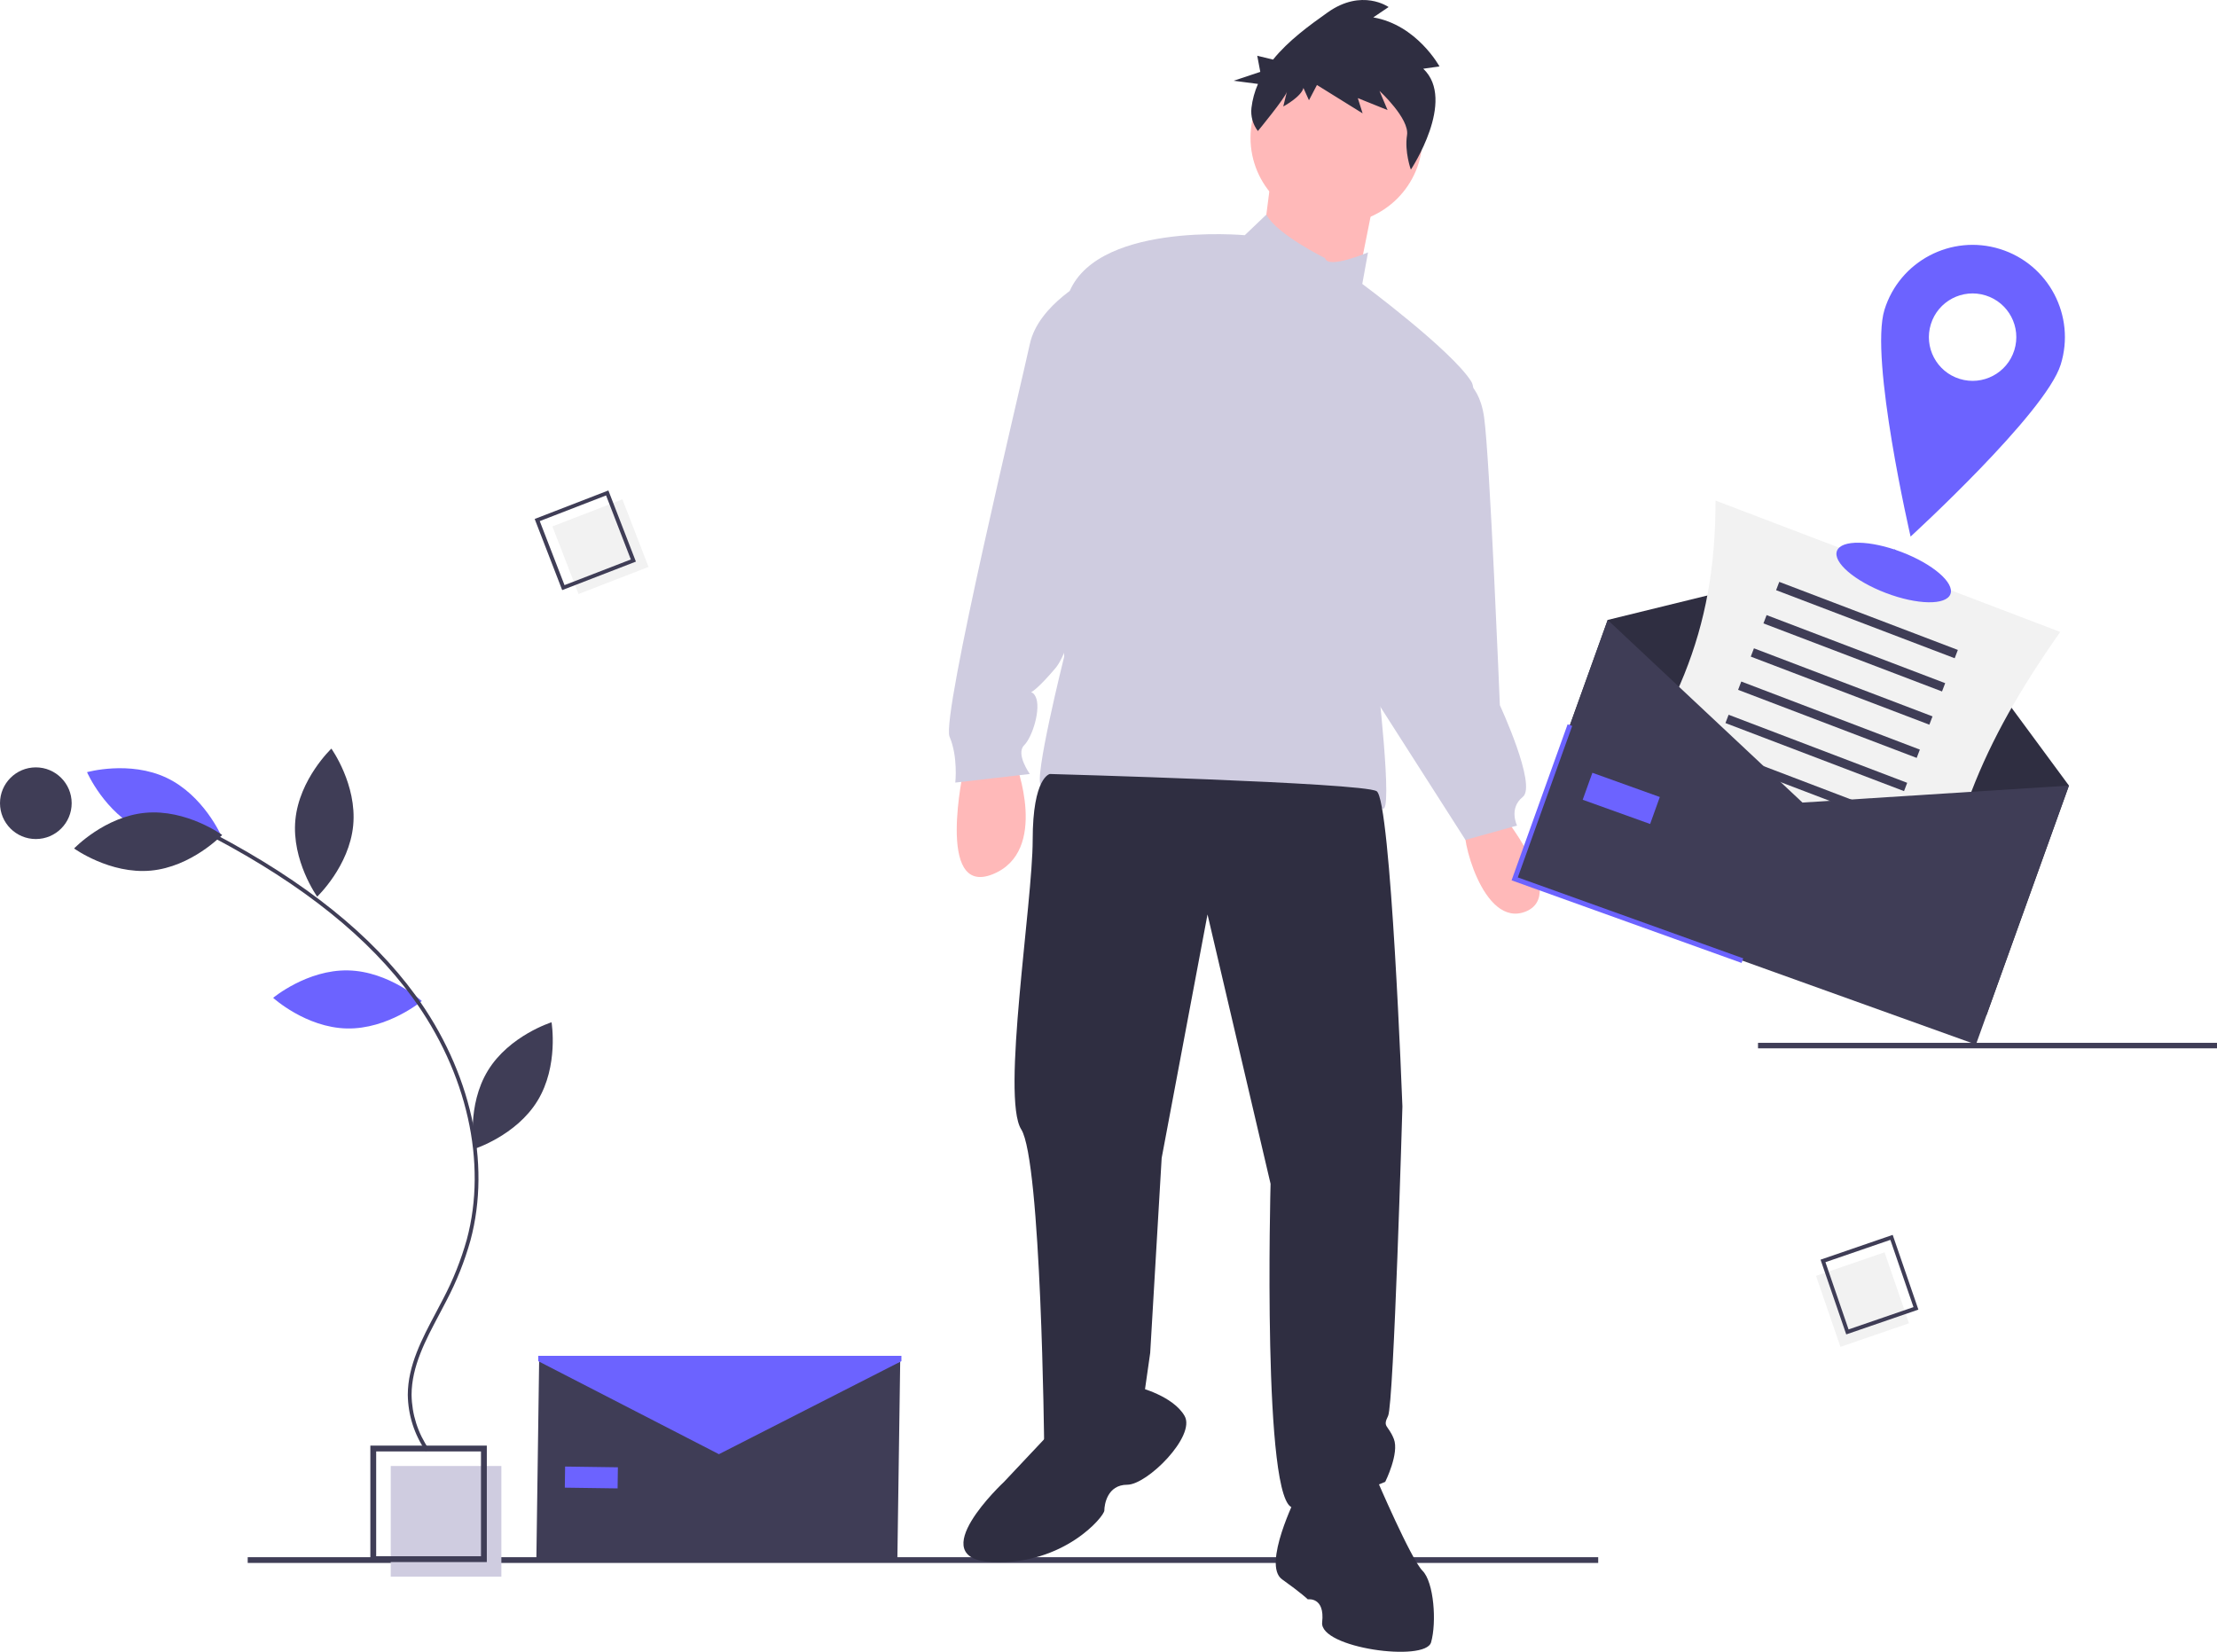
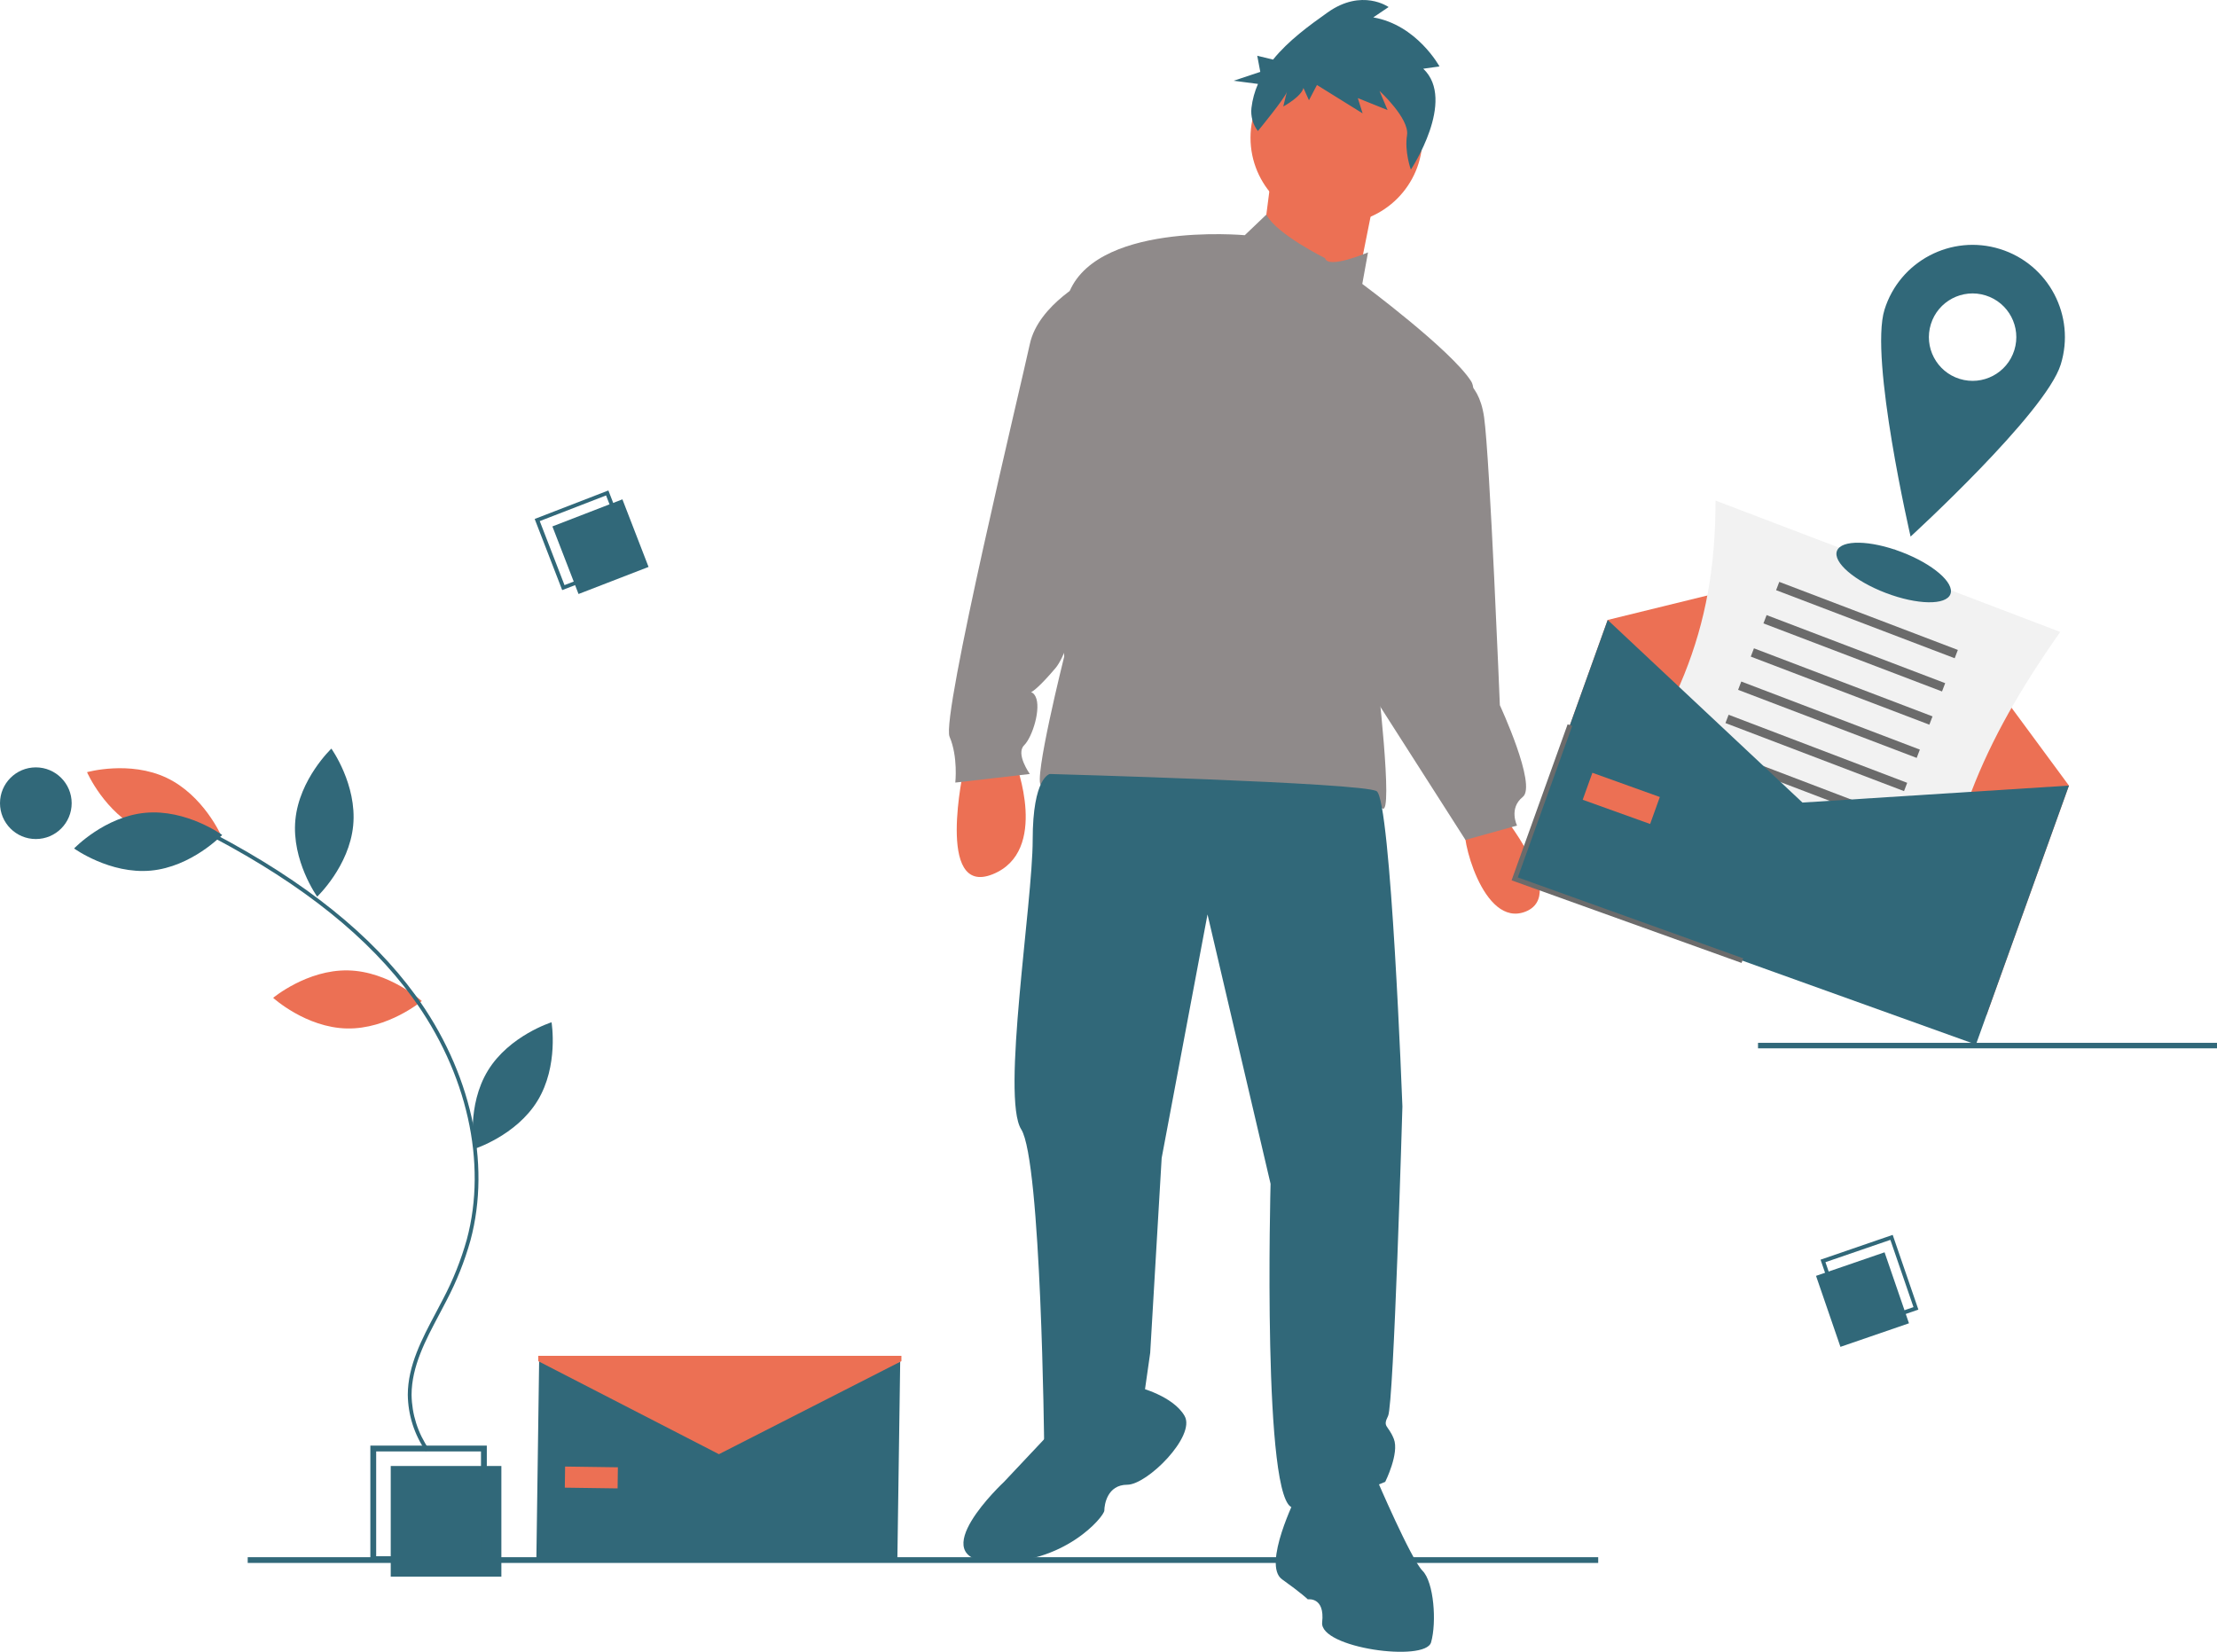
<svg xmlns="http://www.w3.org/2000/svg" id="e0b35d3b-637f-4cd2-a9fd-b6e76c92ec56" data-name="Layer 1" width="912.921" height="680.228" viewBox="0 0 912.921 680.228">
-   <rect x="102.002" y="641.27" width="556.108" height="2.361" fill="#3f3d56" />
-   <path d="M540.457,426.261s-11.802,53.109,11.802,43.667,9.442-46.028,9.442-46.028Z" transform="translate(-143.5396 -109.886)" fill="#ffb9b9" />
-   <path d="M761.154,443.964s28.325,34.226,10.622,41.307-27.145-31.865-24.784-35.406S761.154,443.964,761.154,443.964Z" transform="translate(-143.5396 -109.886)" fill="#ffb9b9" />
-   <circle cx="550.343" cy="56.731" r="35.406" fill="#ffb9b9" />
-   <polygon points="523.789 70.304 519.068 106.89 558.014 121.052 566.276 79.745 523.789 70.304" fill="#ffb9b9" />
-   <path d="M689.162,216.186s-20.007-9.877-24.166-17.921l-8.88,8.479s-63.731-5.901-73.172,25.964-1.18,147.525-1.18,147.525-12.982,51.929-9.442,53.109,47.208,22.424,108.578,10.622c0,0,27.145-4.721,31.865-1.18s-2.36-56.65-2.36-56.65,47.208-106.218,38.947-119.2-44.848-40.127-44.848-40.127l2.36-12.982S690.342,220.906,689.162,216.186Z" transform="translate(-143.5396 -109.886)" fill="#cfcce0" />
-   <path d="M592.385,224.447s-21.244,10.622-24.784,27.145S531.015,405.018,534.556,413.279,536.916,432.162,536.916,432.162l30.685-3.541s-5.901-8.261-2.36-11.802,7.081-15.343,4.721-20.063-4.721,3.541,8.261-11.802S620.71,229.168,592.385,224.447Z" transform="translate(-143.5396 -109.886)" fill="#cfcce0" />
-   <path d="M742.271,264.574s10.032.59,12.392,17.113,6.491,118.61,6.491,118.61,15.343,33.046,9.442,37.766-2.36,11.802-2.36,11.802l-21.244,5.901-46.028-71.992Z" transform="translate(-143.5396 -109.886)" fill="#cfcce0" />
-   <path d="M575.863,428.622s-7.081,1.18-7.081,27.145-12.982,106.218-4.721,119.2,9.442,129.822,9.442,129.822,22.424,9.442,41.307-21.244l2.36-16.523,4.721-80.254,18.883-100.317L666.738,597.39s-3.541,133.363,9.442,133.363,37.766-10.622,37.766-10.622,5.901-11.802,3.541-17.703-4.721-4.721-2.36-9.442,5.901-127.462,5.901-127.462-4.721-126.281-10.622-129.822S575.863,428.622,575.863,428.622Z" transform="translate(-143.5396 -109.886)" fill="#2f2e41" />
-   <path d="M575.863,700.068l-18.883,20.063s-34.226,31.865-4.721,33.046,46.028-18.883,46.028-21.244,1.18-10.622,9.442-10.622,28.325-20.063,23.604-28.325-18.883-11.802-18.883-11.802Z" transform="translate(-143.5396 -109.886)" fill="#2f2e41" />
-   <path d="M677.36,726.032s-14.162,28.325-5.901,34.226,10.622,8.261,10.622,8.261,7.081-1.18,5.901,9.442,42.487,16.523,44.848,8.261,1.18-24.784-3.541-29.505-18.883-37.766-18.883-37.766S695.063,701.248,677.36,726.032Z" transform="translate(-143.5396 -109.886)" fill="#2f2e41" />
-   <path d="M729.616,138.187l6.67-.947s-9.285-17.09-27.256-20.193l6.308-4.258s-10.962-7.834-25.129,2.236c-7.447,5.293-16.094,11.542-22.454,19.406l-6.506-1.59,1.254,6.643-10.965,3.656L661.555,144.45a34.395,34.395,0,0,0-2.688,9.853,13.21,13.21,0,0,0,2.647,9.543h0s11.346-13.754,11.94-16.187l-1.486,6.081s7.413-3.988,8.304-7.636l2.274,5.066,3.292-6.284L704.638,156.569l-1.976-6.282,12.257,4.929-3.336-7.903s12.428,11.414,11.346,18.238c-1.082,6.824,1.572,14.189,1.572,14.189S743.403,151.222,729.616,138.187Z" transform="translate(-143.5396 -109.886)" fill="#2f2e41" />
-   <rect x="723.921" y="429.45" width="189" height="2.262" fill="#3f3d56" />
-   <rect x="160.896" y="603.708" width="45.558" height="45.558" fill="#cfcce0" />
-   <path d="M344,753.158H296.044V705.202h47.956Zm-45.558-2.398H341.602V707.6H298.442Z" transform="translate(-143.5396 -109.886)" fill="#3f3d56" />
-   <rect x="375.348" y="320.092" width="30.913" height="29.842" transform="translate(-238.0735 53.63808) rotate(-21.14419)" fill="#f2f2f2" />
-   <path d="M405.393,341.159l-30.349,11.738-11.331-29.298L394.061,311.861Zm-29.398,9.686,27.314-10.564-10.198-26.368-27.314,10.564Z" transform="translate(-143.5396 -109.886)" fill="#3f3d56" />
-   <rect x="895.028" y="630.141" width="30.913" height="29.842" transform="translate(1080.944 -535.5666) rotate(71.02706)" fill="#f2f2f2" />
-   <path d="M903.789,659.407,893.21,628.635l29.706-10.213,10.579,30.772Zm-8.565-29.744,9.521,27.695,26.736-9.192-9.521-27.695Z" transform="translate(-143.5396 -109.886)" fill="#3f3d56" />
-   <path d="M286.88,509.508c16.904.363,30.35,12.612,30.35,12.612s-13.96,11.662-30.863,11.299S256.017,520.807,256.017,520.807,269.977,509.145,286.88,509.508Z" transform="translate(-143.5396 -109.886)" fill="#6c63ff" />
-   <path d="M201.897,451.807c15.272,7.255,32.783,2.335,32.783,2.335s-7.249-16.683-22.52-23.938-32.783-2.335-32.783-2.335S186.626,444.552,201.897,451.807Z" transform="translate(-143.5396 -109.886)" fill="#6c63ff" />
-   <path d="M203.45,444.597c16.837-1.539,31.575,9.123,31.575,9.123s-12.561,13.156-29.398,14.695-31.575-9.123-31.575-9.123S186.613,446.136,203.45,444.597Z" transform="translate(-143.5396 -109.886)" fill="#3f3d56" />
-   <path d="M265.17,447.512c-1.614,16.83,8.982,31.615,8.982,31.615s13.212-12.502,14.826-29.332-8.982-31.615-8.982-31.615S266.784,430.682,265.17,447.512Z" transform="translate(-143.5396 -109.886)" fill="#3f3d56" />
-   <path d="M344.466,550.732c-8.831,14.418-5.793,32.352-5.793,32.352s17.357-5.442,26.188-19.859,5.793-32.352,5.793-32.352S353.297,536.314,344.466,550.732Z" transform="translate(-143.5396 -109.886)" fill="#3f3d56" />
-   <path d="M318.845,707.49l1.287-.87a40.321,40.321,0,0,1-7.116-22.361c.036-11.694,5.78-22.51,11.335-32.97,1.031-1.942,2.059-3.877,3.047-5.811a126.848,126.848,0,0,0,9.866-24.768c8.616-32.02.133-69.797-22.692-101.055-18.107-24.796-45.099-46.479-82.518-66.288l-.727,1.373c37.206,19.696,64.025,41.23,81.99,65.832,22.551,30.881,30.942,68.165,22.446,99.735a125.341,125.341,0,0,1-9.749,24.465c-.986,1.927-2.009,3.855-3.037,5.789-5.643,10.627-11.479,21.615-11.516,33.694A41.888,41.888,0,0,0,318.845,707.49Z" transform="translate(-143.5396 -109.886)" fill="#3f3d56" />
-   <circle cx="14.756" cy="330.767" r="14.756" fill="#3f3d56" />
-   <polygon points="818.044 417.926 628.109 349.709 662.018 255.296 780.281 226.293 851.954 323.514 818.044 417.926" fill="#2f2e41" />
+   <rect x="102.002" y="641.27" width="556.108" height="2.361" fill="#316879" />
+   <path d="M540.457,426.261s-11.802,53.109,11.802,43.667,9.442-46.028,9.442-46.028Z" transform="translate(-143.5396 -109.886)" fill="#ec7054" />
+   <path d="M761.154,443.964s28.325,34.226,10.622,41.307-27.145-31.865-24.784-35.406S761.154,443.964,761.154,443.964Z" transform="translate(-143.5396 -109.886)" fill="#ec7054" />
+   <circle cx="550.343" cy="56.731" r="35.406" fill="#ec7054" />
+   <polygon points="523.789 70.304 519.068 106.89 558.014 121.052 566.276 79.745 523.789 70.304" fill="#ec7054" />
+   <path d="M689.162,216.186s-20.007-9.877-24.166-17.921l-8.88,8.479s-63.731-5.901-73.172,25.964-1.18,147.525-1.18,147.525-12.982,51.929-9.442,53.109,47.208,22.424,108.578,10.622c0,0,27.145-4.721,31.865-1.18s-2.36-56.65-2.36-56.65,47.208-106.218,38.947-119.2-44.848-40.127-44.848-40.127l2.36-12.982S690.342,220.906,689.162,216.186Z" transform="translate(-143.5396 -109.886)" fill="#8f8a8a" />
+   <path d="M592.385,224.447s-21.244,10.622-24.784,27.145S531.015,405.018,534.556,413.279,536.916,432.162,536.916,432.162l30.685-3.541s-5.901-8.261-2.36-11.802,7.081-15.343,4.721-20.063-4.721,3.541,8.261-11.802S620.71,229.168,592.385,224.447Z" transform="translate(-143.5396 -109.886)" fill="#8f8a8a" />
+   <path d="M742.271,264.574s10.032.59,12.392,17.113,6.491,118.61,6.491,118.61,15.343,33.046,9.442,37.766-2.36,11.802-2.36,11.802l-21.244,5.901-46.028-71.992Z" transform="translate(-143.5396 -109.886)" fill="#8f8a8a" />
+   <path d="M575.863,428.622s-7.081,1.18-7.081,27.145-12.982,106.218-4.721,119.2,9.442,129.822,9.442,129.822,22.424,9.442,41.307-21.244l2.36-16.523,4.721-80.254,18.883-100.317L666.738,597.39s-3.541,133.363,9.442,133.363,37.766-10.622,37.766-10.622,5.901-11.802,3.541-17.703-4.721-4.721-2.36-9.442,5.901-127.462,5.901-127.462-4.721-126.281-10.622-129.822S575.863,428.622,575.863,428.622Z" transform="translate(-143.5396 -109.886)" fill="#316879" />
+   <path d="M575.863,700.068l-18.883,20.063s-34.226,31.865-4.721,33.046,46.028-18.883,46.028-21.244,1.18-10.622,9.442-10.622,28.325-20.063,23.604-28.325-18.883-11.802-18.883-11.802Z" transform="translate(-143.5396 -109.886)" fill="#316879" />
+   <path d="M677.36,726.032s-14.162,28.325-5.901,34.226,10.622,8.261,10.622,8.261,7.081-1.18,5.901,9.442,42.487,16.523,44.848,8.261,1.18-24.784-3.541-29.505-18.883-37.766-18.883-37.766S695.063,701.248,677.36,726.032Z" transform="translate(-143.5396 -109.886)" fill="#316879" />
+   <path d="M729.616,138.187l6.67-.947s-9.285-17.09-27.256-20.193l6.308-4.258s-10.962-7.834-25.129,2.236c-7.447,5.293-16.094,11.542-22.454,19.406l-6.506-1.59,1.254,6.643-10.965,3.656L661.555,144.45a34.395,34.395,0,0,0-2.688,9.853,13.21,13.21,0,0,0,2.647,9.543h0s11.346-13.754,11.94-16.187l-1.486,6.081s7.413-3.988,8.304-7.636l2.274,5.066,3.292-6.284L704.638,156.569l-1.976-6.282,12.257,4.929-3.336-7.903s12.428,11.414,11.346,18.238c-1.082,6.824,1.572,14.189,1.572,14.189S743.403,151.222,729.616,138.187Z" transform="translate(-143.5396 -109.886)" fill="#316879" />
+   <rect x="723.921" y="429.45" width="189" height="2.262" fill="#316879" />
+   <rect x="160.896" y="603.708" width="45.558" height="45.558" fill="#316879" />
+   <path d="M344,753.158H296.044V705.202h47.956Zm-45.558-2.398H341.602V707.6H298.442Z" transform="translate(-143.5396 -109.886)" fill="#316879" />
+   <rect x="375.348" y="320.092" width="30.913" height="29.842" transform="translate(-238.0735 53.63808) rotate(-21.14419)" fill="#316879" />
+   <path d="M405.393,341.159l-30.349,11.738-11.331-29.298L394.061,311.861Zm-29.398,9.686,27.314-10.564-10.198-26.368-27.314,10.564Z" transform="translate(-143.5396 -109.886)" fill="#316879" />
+   <rect x="895.028" y="630.141" width="30.913" height="29.842" transform="translate(1080.944 -535.5666) rotate(71.02706)" fill="#316879" />
+   <path d="M903.789,659.407,893.21,628.635l29.706-10.213,10.579,30.772Zm-8.565-29.744,9.521,27.695,26.736-9.192-9.521-27.695Z" transform="translate(-143.5396 -109.886)" fill="#316879" />
+   <path d="M286.88,509.508c16.904.363,30.35,12.612,30.35,12.612s-13.96,11.662-30.863,11.299S256.017,520.807,256.017,520.807,269.977,509.145,286.88,509.508Z" transform="translate(-143.5396 -109.886)" fill="#ec7054" />
+   <path d="M201.897,451.807c15.272,7.255,32.783,2.335,32.783,2.335s-7.249-16.683-22.52-23.938-32.783-2.335-32.783-2.335S186.626,444.552,201.897,451.807Z" transform="translate(-143.5396 -109.886)" fill="#ec7054" />
+   <path d="M203.45,444.597c16.837-1.539,31.575,9.123,31.575,9.123s-12.561,13.156-29.398,14.695-31.575-9.123-31.575-9.123S186.613,446.136,203.45,444.597Z" transform="translate(-143.5396 -109.886)" fill="#316879" />
+   <path d="M265.17,447.512c-1.614,16.83,8.982,31.615,8.982,31.615s13.212-12.502,14.826-29.332-8.982-31.615-8.982-31.615S266.784,430.682,265.17,447.512Z" transform="translate(-143.5396 -109.886)" fill="#316879" />
+   <path d="M344.466,550.732c-8.831,14.418-5.793,32.352-5.793,32.352s17.357-5.442,26.188-19.859,5.793-32.352,5.793-32.352S353.297,536.314,344.466,550.732Z" transform="translate(-143.5396 -109.886)" fill="#316879" />
+   <path d="M318.845,707.49l1.287-.87a40.321,40.321,0,0,1-7.116-22.361c.036-11.694,5.78-22.51,11.335-32.97,1.031-1.942,2.059-3.877,3.047-5.811a126.848,126.848,0,0,0,9.866-24.768c8.616-32.02.133-69.797-22.692-101.055-18.107-24.796-45.099-46.479-82.518-66.288l-.727,1.373c37.206,19.696,64.025,41.23,81.99,65.832,22.551,30.881,30.942,68.165,22.446,99.735a125.341,125.341,0,0,1-9.749,24.465c-.986,1.927-2.009,3.855-3.037,5.789-5.643,10.627-11.479,21.615-11.516,33.694A41.888,41.888,0,0,0,318.845,707.49Z" transform="translate(-143.5396 -109.886)" fill="#316879" />
+   <circle cx="14.756" cy="330.767" r="14.756" fill="#316879" />
+   <polygon points="818.044 417.926 628.109 349.709 662.018 255.296 780.281 226.293 851.954 323.514 818.044 417.926" fill="#ec7054" />
  <path d="M938.575,509.09,796.635,454.984c36.848-49.357,53.325-84.173,53.337-138.959L991.912,370.131C958.937,416.972,945.147,452.185,938.575,509.09Z" transform="translate(-143.5396 -109.886)" fill="#f2f2f2" />
-   <rect x="872.979" y="363.4" width="78.696" height="3.66" transform="translate(46.39006 -410.8959) rotate(20.86657)" fill="#3f3d56" />
-   <rect x="867.764" y="377.081" width="78.696" height="3.66" transform="translate(50.92105 -408.141) rotate(20.86657)" fill="#3f3d56" />
-   <rect x="862.549" y="390.762" width="78.696" height="3.66" transform="translate(55.45204 -405.3861) rotate(20.86657)" fill="#3f3d56" />
-   <rect x="857.334" y="404.442" width="78.696" height="3.66" transform="translate(59.98302 -402.6313) rotate(20.86657)" fill="#3f3d56" />
-   <rect x="852.119" y="418.123" width="78.696" height="3.66" transform="translate(64.51401 -399.8764) rotate(20.86657)" fill="#3f3d56" />
-   <rect x="846.904" y="431.804" width="78.696" height="3.66" transform="translate(69.045 -397.1215) rotate(20.86657)" fill="#3f3d56" />
-   <rect x="841.689" y="445.485" width="78.696" height="3.66" transform="translate(73.57599 -394.3667) rotate(20.86657)" fill="#3f3d56" />
-   <rect x="836.473" y="459.166" width="78.696" height="3.66" transform="translate(78.10697 -391.6118) rotate(20.86657)" fill="#3f3d56" />
-   <polygon points="813.656 430.144 623.721 361.927 662.018 255.296 742.226 330.502 851.954 323.514 813.656 430.144" fill="#3f3d56" />
-   <polygon points="717.148 396.545 622.442 362.53 645.518 298.277 647.401 298.953 625.001 361.323 717.824 394.662 717.148 396.545" fill="#6c63ff" />
-   <rect x="796.39" y="432.766" width="29.505" height="11.802" transform="matrix(0.94114, 0.33802, -0.33802, 0.94114, 52.48444, -358.2489)" fill="#6c63ff" />
-   <polygon points="369.521 642.111 220.865 642.032 222.032 558.576 295.91 591.781 370.688 560.655 369.521 642.111" fill="#3f3d56" />
-   <rect x="376.179" y="713.977" width="21.736" height="8.694" transform="translate(-133.4577 -115.2277) rotate(0.80117)" fill="#6c63ff" />
-   <polygon points="371.185 560.541 296.045 598.848 221.641 560.541 221.641 558.331 371.185 558.331 371.185 560.541" fill="#6c63ff" />
-   <ellipse cx="923.327" cy="345.645" rx="9.03" ry="25" transform="translate(127.9304 975.4112) rotate(-69.13343)" fill="#6c63ff" />
-   <path d="M967.105,212.439a38,38,0,0,0-47.569,25.003c-6.231,20.04,10.751,93.405,10.751,93.405s55.59-50.798,61.822-70.839A38,38,0,0,0,967.105,212.439ZM950.477,265.913a18,18,0,1,1,22.533-11.844A18,18,0,0,1,950.477,265.913Z" transform="translate(-143.5396 -109.886)" fill="#6c63ff" />
+   <rect x="872.979" y="363.4" width="78.696" height="3.66" transform="translate(46.39006 -410.8959) rotate(20.86657)" fill="#6b6b6b" />
+   <rect x="867.764" y="377.081" width="78.696" height="3.66" transform="translate(50.92105 -408.141) rotate(20.86657)" fill="#6b6b6b" />
+   <rect x="862.549" y="390.762" width="78.696" height="3.66" transform="translate(55.45204 -405.3861) rotate(20.86657)" fill="#6b6b6b" />
+   <rect x="857.334" y="404.442" width="78.696" height="3.66" transform="translate(59.98302 -402.6313) rotate(20.86657)" fill="#6b6b6b" />
+   <rect x="852.119" y="418.123" width="78.696" height="3.66" transform="translate(64.51401 -399.8764) rotate(20.86657)" fill="#6b6b6b" />
+   <rect x="846.904" y="431.804" width="78.696" height="3.66" transform="translate(69.045 -397.1215) rotate(20.86657)" fill="#6b6b6b" />
+   <rect x="841.689" y="445.485" width="78.696" height="3.66" transform="translate(73.57599 -394.3667) rotate(20.86657)" fill="#ec7054" />
+   <rect x="836.473" y="459.166" width="78.696" height="3.66" transform="translate(78.10697 -391.6118) rotate(20.86657)" fill="#ec7054" />
+   <polygon points="813.656 430.144 623.721 361.927 662.018 255.296 742.226 330.502 851.954 323.514 813.656 430.144" fill="#316879" />
+   <polygon points="717.148 396.545 622.442 362.53 645.518 298.277 647.401 298.953 625.001 361.323 717.824 394.662 717.148 396.545" fill="#6b6b6b" />
+   <rect x="796.39" y="432.766" width="29.505" height="11.802" transform="matrix(0.94114, 0.33802, -0.33802, 0.94114, 52.48444, -358.2489)" fill="#ec7054" />
+   <polygon points="369.521 642.111 220.865 642.032 222.032 558.576 295.91 591.781 370.688 560.655 369.521 642.111" fill="#316879" />
+   <rect x="376.179" y="713.977" width="21.736" height="8.694" transform="translate(-133.4577 -115.2277) rotate(0.80117)" fill="#ec7054" />
+   <polygon points="371.185 560.541 296.045 598.848 221.641 560.541 221.641 558.331 371.185 558.331 371.185 560.541" fill="#ec7054" />
+   <ellipse cx="923.327" cy="345.645" rx="9.03" ry="25" transform="translate(127.9304 975.4112) rotate(-69.13343)" fill="#316879" />
+   <path d="M967.105,212.439a38,38,0,0,0-47.569,25.003c-6.231,20.04,10.751,93.405,10.751,93.405s55.59-50.798,61.822-70.839A38,38,0,0,0,967.105,212.439ZM950.477,265.913a18,18,0,1,1,22.533-11.844A18,18,0,0,1,950.477,265.913Z" transform="translate(-143.5396 -109.886)" fill="#316879" />
</svg>
